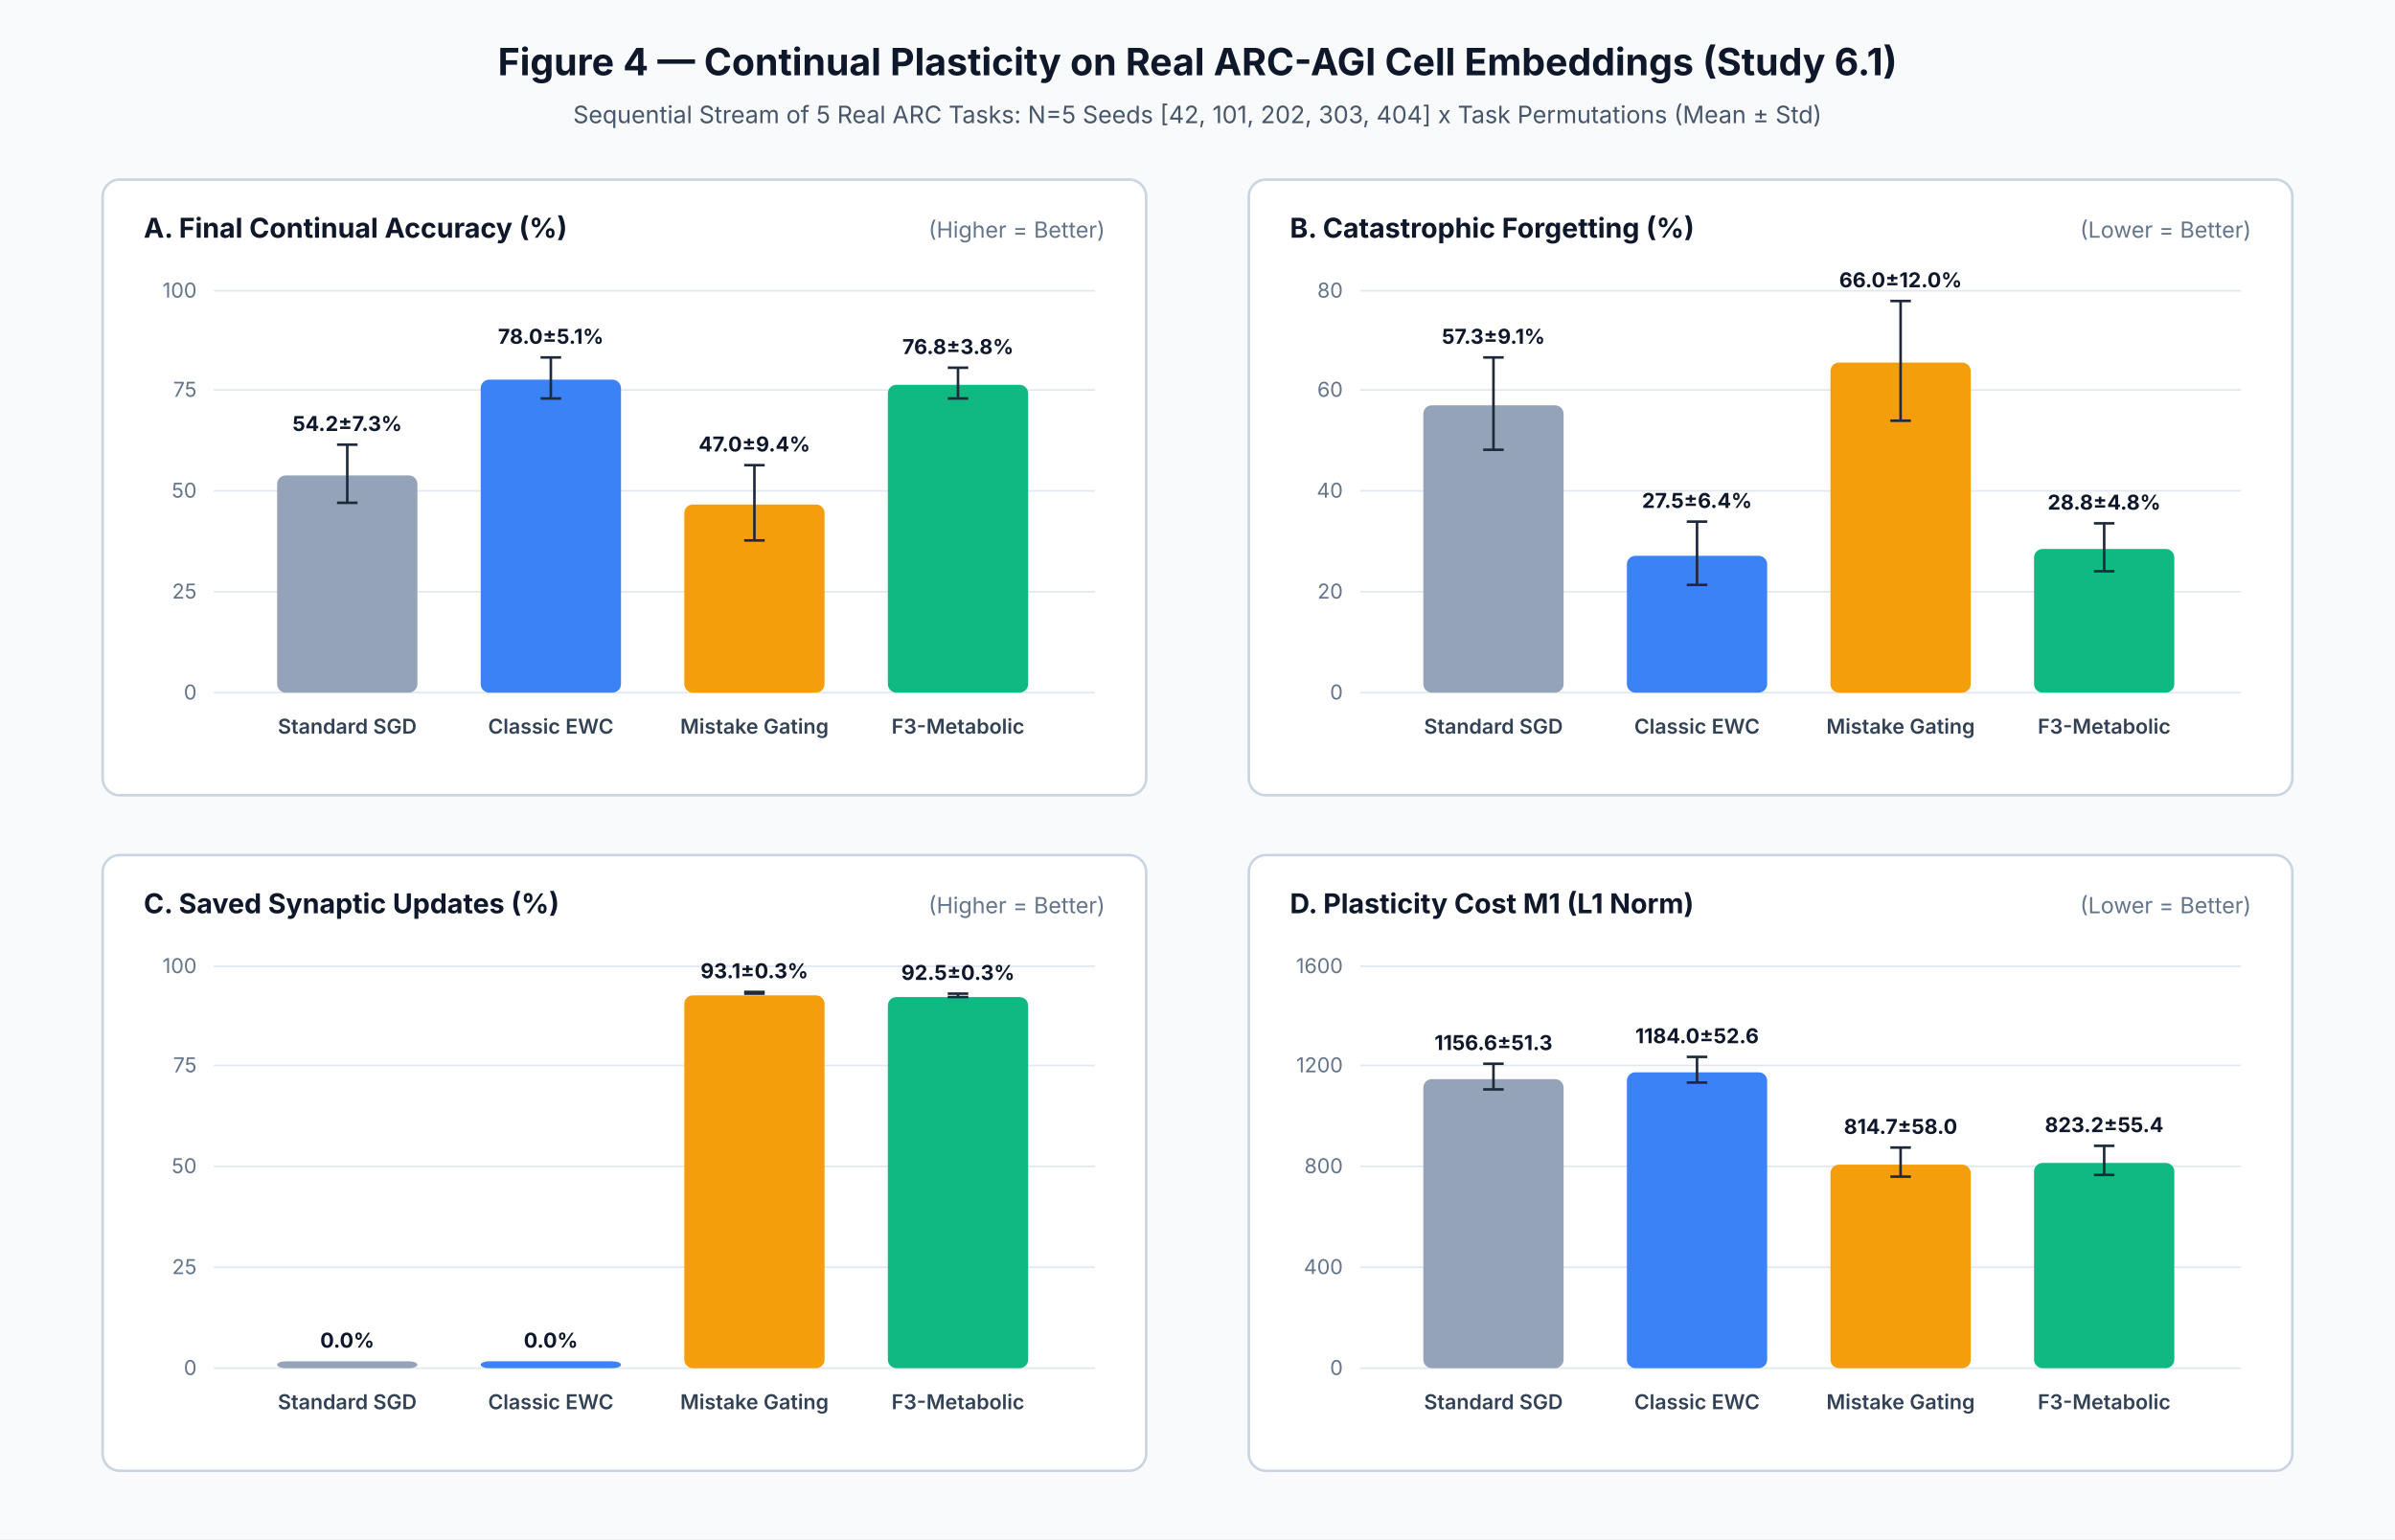
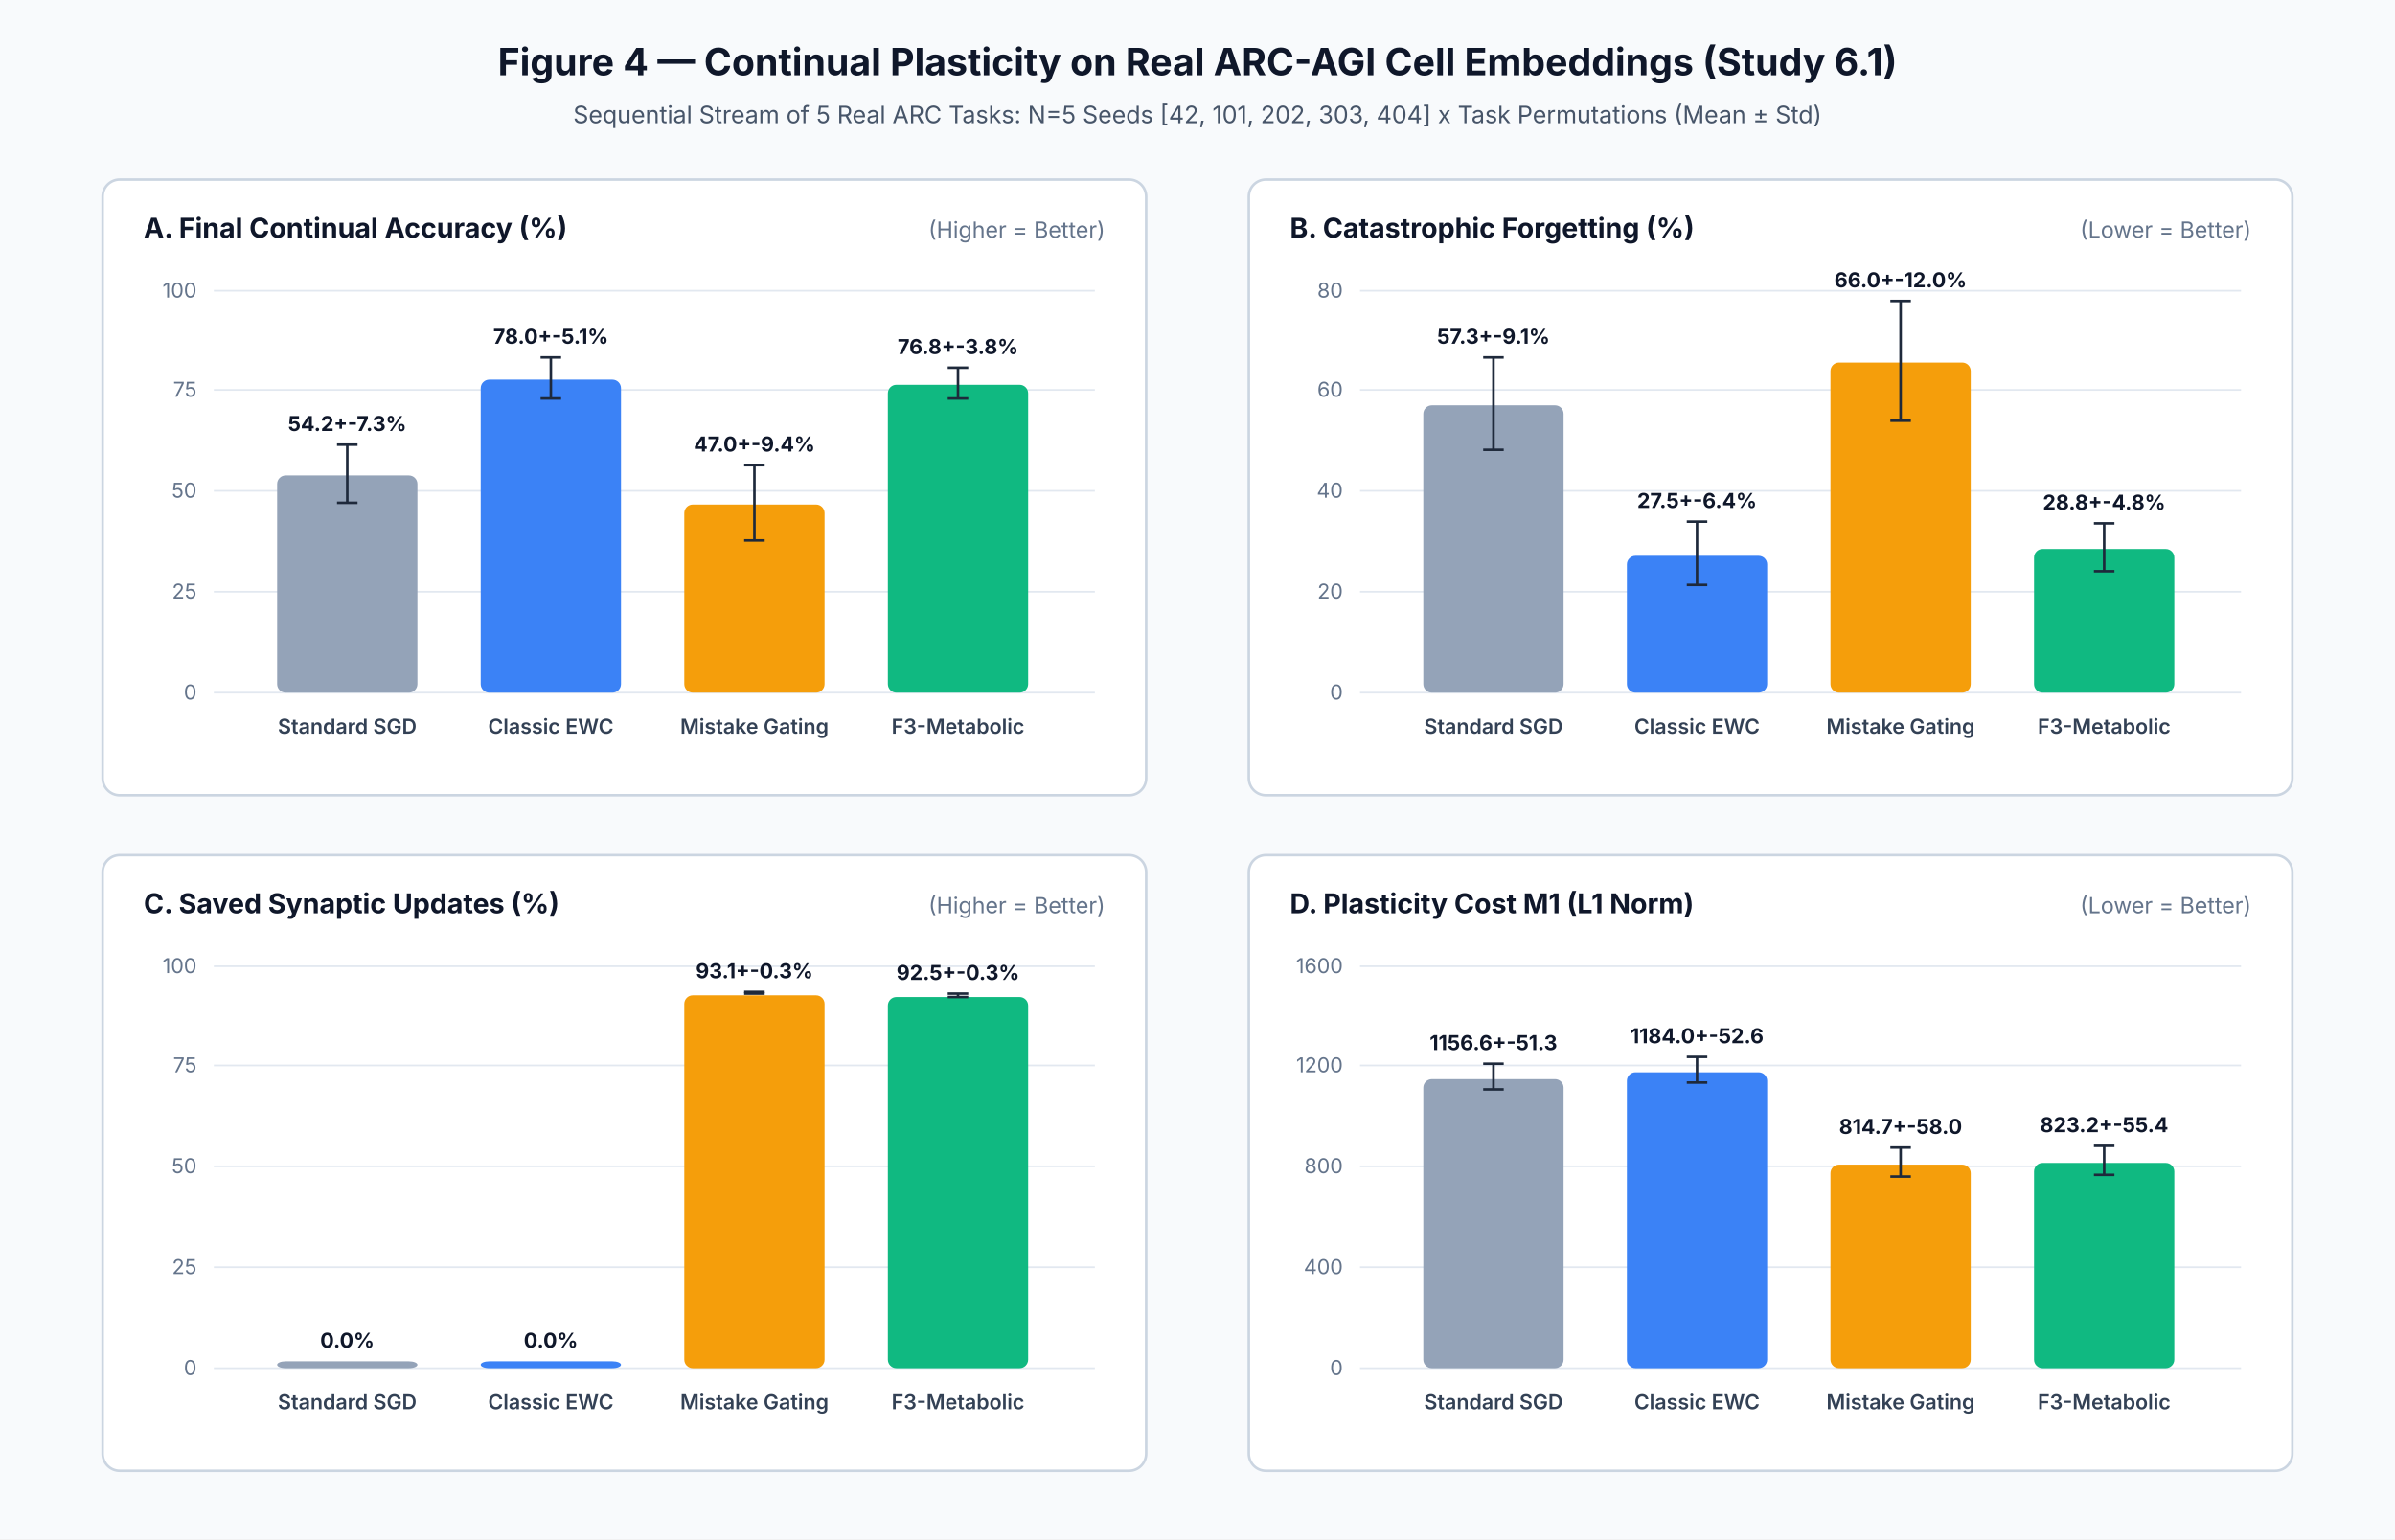
<svg xmlns="http://www.w3.org/2000/svg" viewBox="0 0 1400 900" width="1400" height="900">
  <style>text { font-family: 'Segoe UI', 'Inter', 'Helvetica Neue', Roboto, Arial, sans-serif; text-rendering: geometricPrecision; }rect, line, polyline { shape-rendering: geometricPrecision; }</style>
  <rect width="100%" height="100%" fill="#F8FAFC" />
  <text x="700" y="44" text-anchor="middle" font-size="22" font-weight="700" fill="#0F172A">Figure 4 — Continual Plasticity on Real ARC-AGI Cell Embeddings (Study 6.1)</text>
  <text x="700" y="72" text-anchor="middle" font-size="14" fill="#475569">Sequential Stream of 5 Real ARC Tasks: N=5 Seeds [42, 101, 202, 303, 404] x Task Permutations (Mean ± Std)</text>
  <rect x="60" y="105" width="610" height="360" rx="10" fill="#FFFFFF" stroke="#CBD5E1" stroke-width="1.5" />
  <text x="84" y="139" font-size="16" font-weight="700" fill="#0F172A">A. Final Continual Accuracy (%)</text>
  <text x="646" y="139" text-anchor="end" font-size="13" fill="#64748B">(Higher = Better)</text>
  <line x1="125" y1="170" x2="640" y2="170" stroke="#E2E8F0" stroke-width="1" />
  <text x="115" y="174" text-anchor="end" font-size="12" fill="#64748B">100</text>
  <line x1="125" y1="228" x2="640" y2="228" stroke="#E2E8F0" stroke-width="1" />
  <text x="115" y="232" text-anchor="end" font-size="12" fill="#64748B">75</text>
  <line x1="125" y1="287" x2="640" y2="287" stroke="#E2E8F0" stroke-width="1" />
  <text x="115" y="291" text-anchor="end" font-size="12" fill="#64748B">50</text>
  <line x1="125" y1="346" x2="640" y2="346" stroke="#E2E8F0" stroke-width="1" />
  <text x="115" y="350" text-anchor="end" font-size="12" fill="#64748B">25</text>
  <line x1="125" y1="405" x2="640" y2="405" stroke="#E2E8F0" stroke-width="1" />
  <text x="115" y="409" text-anchor="end" font-size="12" fill="#64748B">0</text>
  <rect x="162" y="278" width="82" height="127" rx="5" fill="#94A3B8" />
  <line x1="203" y1="260" x2="203" y2="294" stroke="#1E293B" stroke-width="1.5" />
  <line x1="197" y1="260" x2="209" y2="260" stroke="#1E293B" stroke-width="1.5" />
  <line x1="197" y1="294" x2="209" y2="294" stroke="#1E293B" stroke-width="1.5" />
-   <text x="203" y="252" text-anchor="middle" font-size="12" font-weight="700" fill="#0F172A">54.2±7.3%</text>
+   <text x="203" y="252" text-anchor="middle" font-size="12" font-weight="700" fill="#0F172A">54.2+-7.3%</text>
  <text x="203" y="429" text-anchor="middle" font-size="12" font-weight="600" fill="#334155">Standard SGD</text>
  <rect x="281" y="222" width="82" height="183" rx="5" fill="#3B82F6" />
  <line x1="322" y1="209" x2="322" y2="233" stroke="#1E293B" stroke-width="1.5" />
  <line x1="316" y1="209" x2="328" y2="209" stroke="#1E293B" stroke-width="1.5" />
  <line x1="316" y1="233" x2="328" y2="233" stroke="#1E293B" stroke-width="1.5" />
-   <text x="322" y="201" text-anchor="middle" font-size="12" font-weight="700" fill="#0F172A">78.0±5.1%</text>
+   <text x="322" y="201" text-anchor="middle" font-size="12" font-weight="700" fill="#0F172A">78.0+-5.1%</text>
  <text x="322" y="429" text-anchor="middle" font-size="12" font-weight="600" fill="#334155">Classic EWC</text>
  <rect x="400" y="295" width="82" height="110" rx="5" fill="#F59E0B" />
  <line x1="441" y1="272" x2="441" y2="316" stroke="#1E293B" stroke-width="1.5" />
  <line x1="435" y1="272" x2="447" y2="272" stroke="#1E293B" stroke-width="1.5" />
  <line x1="435" y1="316" x2="447" y2="316" stroke="#1E293B" stroke-width="1.5" />
-   <text x="441" y="264" text-anchor="middle" font-size="12" font-weight="700" fill="#0F172A">47.0±9.4%</text>
+   <text x="441" y="264" text-anchor="middle" font-size="12" font-weight="700" fill="#0F172A">47.0+-9.4%</text>
  <text x="441" y="429" text-anchor="middle" font-size="12" font-weight="600" fill="#334155">Mistake Gating</text>
  <rect x="519" y="225" width="82" height="180" rx="5" fill="#10B981" />
  <line x1="560" y1="215" x2="560" y2="233" stroke="#1E293B" stroke-width="1.5" />
  <line x1="554" y1="215" x2="566" y2="215" stroke="#1E293B" stroke-width="1.5" />
  <line x1="554" y1="233" x2="566" y2="233" stroke="#1E293B" stroke-width="1.5" />
-   <text x="560" y="207" text-anchor="middle" font-size="12" font-weight="700" fill="#0F172A">76.8±3.8%</text>
+   <text x="560" y="207" text-anchor="middle" font-size="12" font-weight="700" fill="#0F172A">76.8+-3.8%</text>
  <text x="560" y="429" text-anchor="middle" font-size="12" font-weight="600" fill="#334155">F3-Metabolic</text>
  <rect x="730" y="105" width="610" height="360" rx="10" fill="#FFFFFF" stroke="#CBD5E1" stroke-width="1.5" />
  <text x="754" y="139" font-size="16" font-weight="700" fill="#0F172A">B. Catastrophic Forgetting (%)</text>
  <text x="1316" y="139" text-anchor="end" font-size="13" fill="#64748B">(Lower = Better)</text>
  <line x1="795" y1="170" x2="1310" y2="170" stroke="#E2E8F0" stroke-width="1" />
  <text x="785" y="174" text-anchor="end" font-size="12" fill="#64748B">80</text>
  <line x1="795" y1="228" x2="1310" y2="228" stroke="#E2E8F0" stroke-width="1" />
  <text x="785" y="232" text-anchor="end" font-size="12" fill="#64748B">60</text>
  <line x1="795" y1="287" x2="1310" y2="287" stroke="#E2E8F0" stroke-width="1" />
  <text x="785" y="291" text-anchor="end" font-size="12" fill="#64748B">40</text>
  <line x1="795" y1="346" x2="1310" y2="346" stroke="#E2E8F0" stroke-width="1" />
  <text x="785" y="350" text-anchor="end" font-size="12" fill="#64748B">20</text>
  <line x1="795" y1="405" x2="1310" y2="405" stroke="#E2E8F0" stroke-width="1" />
  <text x="785" y="409" text-anchor="end" font-size="12" fill="#64748B">0</text>
  <rect x="832" y="237" width="82" height="168" rx="5" fill="#94A3B8" />
  <line x1="873" y1="209" x2="873" y2="263" stroke="#1E293B" stroke-width="1.5" />
  <line x1="867" y1="209" x2="879" y2="209" stroke="#1E293B" stroke-width="1.5" />
  <line x1="867" y1="263" x2="879" y2="263" stroke="#1E293B" stroke-width="1.5" />
-   <text x="873" y="201" text-anchor="middle" font-size="12" font-weight="700" fill="#0F172A">57.3±9.1%</text>
+   <text x="873" y="201" text-anchor="middle" font-size="12" font-weight="700" fill="#0F172A">57.3+-9.1%</text>
  <text x="873" y="429" text-anchor="middle" font-size="12" font-weight="600" fill="#334155">Standard SGD</text>
  <rect x="951" y="325" width="82" height="80" rx="5" fill="#3B82F6" />
  <line x1="992" y1="305" x2="992" y2="342" stroke="#1E293B" stroke-width="1.5" />
  <line x1="986" y1="305" x2="998" y2="305" stroke="#1E293B" stroke-width="1.5" />
  <line x1="986" y1="342" x2="998" y2="342" stroke="#1E293B" stroke-width="1.5" />
-   <text x="992" y="297" text-anchor="middle" font-size="12" font-weight="700" fill="#0F172A">27.5±6.4%</text>
+   <text x="992" y="297" text-anchor="middle" font-size="12" font-weight="700" fill="#0F172A">27.5+-6.4%</text>
  <text x="992" y="429" text-anchor="middle" font-size="12" font-weight="600" fill="#334155">Classic EWC</text>
  <rect x="1070" y="212" width="82" height="193" rx="5" fill="#F59E0B" />
  <line x1="1111" y1="176" x2="1111" y2="246" stroke="#1E293B" stroke-width="1.5" />
  <line x1="1105" y1="176" x2="1117" y2="176" stroke="#1E293B" stroke-width="1.5" />
  <line x1="1105" y1="246" x2="1117" y2="246" stroke="#1E293B" stroke-width="1.5" />
-   <text x="1111" y="168" text-anchor="middle" font-size="12" font-weight="700" fill="#0F172A">66.0±12.0%</text>
+   <text x="1111" y="168" text-anchor="middle" font-size="12" font-weight="700" fill="#0F172A">66.0+-12.0%</text>
  <text x="1111" y="429" text-anchor="middle" font-size="12" font-weight="600" fill="#334155">Mistake Gating</text>
  <rect x="1189" y="321" width="82" height="84" rx="5" fill="#10B981" />
  <line x1="1230" y1="306" x2="1230" y2="334" stroke="#1E293B" stroke-width="1.5" />
  <line x1="1224" y1="306" x2="1236" y2="306" stroke="#1E293B" stroke-width="1.5" />
  <line x1="1224" y1="334" x2="1236" y2="334" stroke="#1E293B" stroke-width="1.5" />
-   <text x="1230" y="298" text-anchor="middle" font-size="12" font-weight="700" fill="#0F172A">28.8±4.8%</text>
+   <text x="1230" y="298" text-anchor="middle" font-size="12" font-weight="700" fill="#0F172A">28.8+-4.8%</text>
  <text x="1230" y="429" text-anchor="middle" font-size="12" font-weight="600" fill="#334155">F3-Metabolic</text>
  <rect x="60" y="500" width="610" height="360" rx="10" fill="#FFFFFF" stroke="#CBD5E1" stroke-width="1.5" />
  <text x="84" y="534" font-size="16" font-weight="700" fill="#0F172A">C. Saved Synaptic Updates (%)</text>
  <text x="646" y="534" text-anchor="end" font-size="13" fill="#64748B">(Higher = Better)</text>
  <line x1="125" y1="565" x2="640" y2="565" stroke="#E2E8F0" stroke-width="1" />
  <text x="115" y="569" text-anchor="end" font-size="12" fill="#64748B">100</text>
  <line x1="125" y1="623" x2="640" y2="623" stroke="#E2E8F0" stroke-width="1" />
  <text x="115" y="627" text-anchor="end" font-size="12" fill="#64748B">75</text>
  <line x1="125" y1="682" x2="640" y2="682" stroke="#E2E8F0" stroke-width="1" />
  <text x="115" y="686" text-anchor="end" font-size="12" fill="#64748B">50</text>
  <line x1="125" y1="741" x2="640" y2="741" stroke="#E2E8F0" stroke-width="1" />
  <text x="115" y="745" text-anchor="end" font-size="12" fill="#64748B">25</text>
  <line x1="125" y1="800" x2="640" y2="800" stroke="#E2E8F0" stroke-width="1" />
  <text x="115" y="804" text-anchor="end" font-size="12" fill="#64748B">0</text>
  <rect x="162" y="796" width="82" height="4" rx="5" fill="#94A3B8" />
  <text x="203" y="788" text-anchor="middle" font-size="12" font-weight="700" fill="#0F172A">0.0%</text>
  <text x="203" y="824" text-anchor="middle" font-size="12" font-weight="600" fill="#334155">Standard SGD</text>
  <rect x="281" y="796" width="82" height="4" rx="5" fill="#3B82F6" />
  <text x="322" y="788" text-anchor="middle" font-size="12" font-weight="700" fill="#0F172A">0.0%</text>
  <text x="322" y="824" text-anchor="middle" font-size="12" font-weight="600" fill="#334155">Classic EWC</text>
  <rect x="400" y="582" width="82" height="218" rx="5" fill="#F59E0B" />
  <line x1="441" y1="580" x2="441" y2="581" stroke="#1E293B" stroke-width="1.5" />
  <line x1="435" y1="580" x2="447" y2="580" stroke="#1E293B" stroke-width="1.5" />
  <line x1="435" y1="581" x2="447" y2="581" stroke="#1E293B" stroke-width="1.5" />
-   <text x="441" y="572" text-anchor="middle" font-size="12" font-weight="700" fill="#0F172A">93.1±0.3%</text>
+   <text x="441" y="572" text-anchor="middle" font-size="12" font-weight="700" fill="#0F172A">93.1+-0.3%</text>
  <text x="441" y="824" text-anchor="middle" font-size="12" font-weight="600" fill="#334155">Mistake Gating</text>
  <rect x="519" y="583" width="82" height="217" rx="5" fill="#10B981" />
  <line x1="560" y1="581" x2="560" y2="583" stroke="#1E293B" stroke-width="1.5" />
  <line x1="554" y1="581" x2="566" y2="581" stroke="#1E293B" stroke-width="1.5" />
  <line x1="554" y1="583" x2="566" y2="583" stroke="#1E293B" stroke-width="1.5" />
-   <text x="560" y="573" text-anchor="middle" font-size="12" font-weight="700" fill="#0F172A">92.5±0.3%</text>
+   <text x="560" y="573" text-anchor="middle" font-size="12" font-weight="700" fill="#0F172A">92.5+-0.3%</text>
  <text x="560" y="824" text-anchor="middle" font-size="12" font-weight="600" fill="#334155">F3-Metabolic</text>
  <rect x="730" y="500" width="610" height="360" rx="10" fill="#FFFFFF" stroke="#CBD5E1" stroke-width="1.5" />
  <text x="754" y="534" font-size="16" font-weight="700" fill="#0F172A">D. Plasticity Cost M1 (L1 Norm)</text>
  <text x="1316" y="534" text-anchor="end" font-size="13" fill="#64748B">(Lower = Better)</text>
  <line x1="795" y1="565" x2="1310" y2="565" stroke="#E2E8F0" stroke-width="1" />
  <text x="785" y="569" text-anchor="end" font-size="12" fill="#64748B">1600</text>
  <line x1="795" y1="623" x2="1310" y2="623" stroke="#E2E8F0" stroke-width="1" />
  <text x="785" y="627" text-anchor="end" font-size="12" fill="#64748B">1200</text>
  <line x1="795" y1="682" x2="1310" y2="682" stroke="#E2E8F0" stroke-width="1" />
  <text x="785" y="686" text-anchor="end" font-size="12" fill="#64748B">800</text>
  <line x1="795" y1="741" x2="1310" y2="741" stroke="#E2E8F0" stroke-width="1" />
  <text x="785" y="745" text-anchor="end" font-size="12" fill="#64748B">400</text>
  <line x1="795" y1="800" x2="1310" y2="800" stroke="#E2E8F0" stroke-width="1" />
  <text x="785" y="804" text-anchor="end" font-size="12" fill="#64748B">0</text>
  <rect x="832" y="631" width="82" height="169" rx="5" fill="#94A3B8" />
  <line x1="873" y1="622" x2="873" y2="637" stroke="#1E293B" stroke-width="1.5" />
  <line x1="867" y1="622" x2="879" y2="622" stroke="#1E293B" stroke-width="1.5" />
  <line x1="867" y1="637" x2="879" y2="637" stroke="#1E293B" stroke-width="1.5" />
-   <text x="873" y="614" text-anchor="middle" font-size="12" font-weight="700" fill="#0F172A">1156.6±51.3</text>
+   <text x="873" y="614" text-anchor="middle" font-size="12" font-weight="700" fill="#0F172A">1156.6+-51.3</text>
  <text x="873" y="824" text-anchor="middle" font-size="12" font-weight="600" fill="#334155">Standard SGD</text>
  <rect x="951" y="627" width="82" height="173" rx="5" fill="#3B82F6" />
  <line x1="992" y1="618" x2="992" y2="633" stroke="#1E293B" stroke-width="1.5" />
  <line x1="986" y1="618" x2="998" y2="618" stroke="#1E293B" stroke-width="1.5" />
  <line x1="986" y1="633" x2="998" y2="633" stroke="#1E293B" stroke-width="1.5" />
-   <text x="992" y="610" text-anchor="middle" font-size="12" font-weight="700" fill="#0F172A">1184.0±52.6</text>
+   <text x="992" y="610" text-anchor="middle" font-size="12" font-weight="700" fill="#0F172A">1184.0+-52.6</text>
  <text x="992" y="824" text-anchor="middle" font-size="12" font-weight="600" fill="#334155">Classic EWC</text>
  <rect x="1070" y="681" width="82" height="119" rx="5" fill="#F59E0B" />
  <line x1="1111" y1="671" x2="1111" y2="688" stroke="#1E293B" stroke-width="1.5" />
  <line x1="1105" y1="671" x2="1117" y2="671" stroke="#1E293B" stroke-width="1.5" />
  <line x1="1105" y1="688" x2="1117" y2="688" stroke="#1E293B" stroke-width="1.5" />
-   <text x="1111" y="663" text-anchor="middle" font-size="12" font-weight="700" fill="#0F172A">814.7±58.0</text>
+   <text x="1111" y="663" text-anchor="middle" font-size="12" font-weight="700" fill="#0F172A">814.7+-58.0</text>
  <text x="1111" y="824" text-anchor="middle" font-size="12" font-weight="600" fill="#334155">Mistake Gating</text>
  <rect x="1189" y="680" width="82" height="120" rx="5" fill="#10B981" />
  <line x1="1230" y1="670" x2="1230" y2="687" stroke="#1E293B" stroke-width="1.5" />
  <line x1="1224" y1="670" x2="1236" y2="670" stroke="#1E293B" stroke-width="1.5" />
  <line x1="1224" y1="687" x2="1236" y2="687" stroke="#1E293B" stroke-width="1.5" />
-   <text x="1230" y="662" text-anchor="middle" font-size="12" font-weight="700" fill="#0F172A">823.2±55.4</text>
+   <text x="1230" y="662" text-anchor="middle" font-size="12" font-weight="700" fill="#0F172A">823.2+-55.4</text>
  <text x="1230" y="824" text-anchor="middle" font-size="12" font-weight="600" fill="#334155">F3-Metabolic</text>
</svg>
